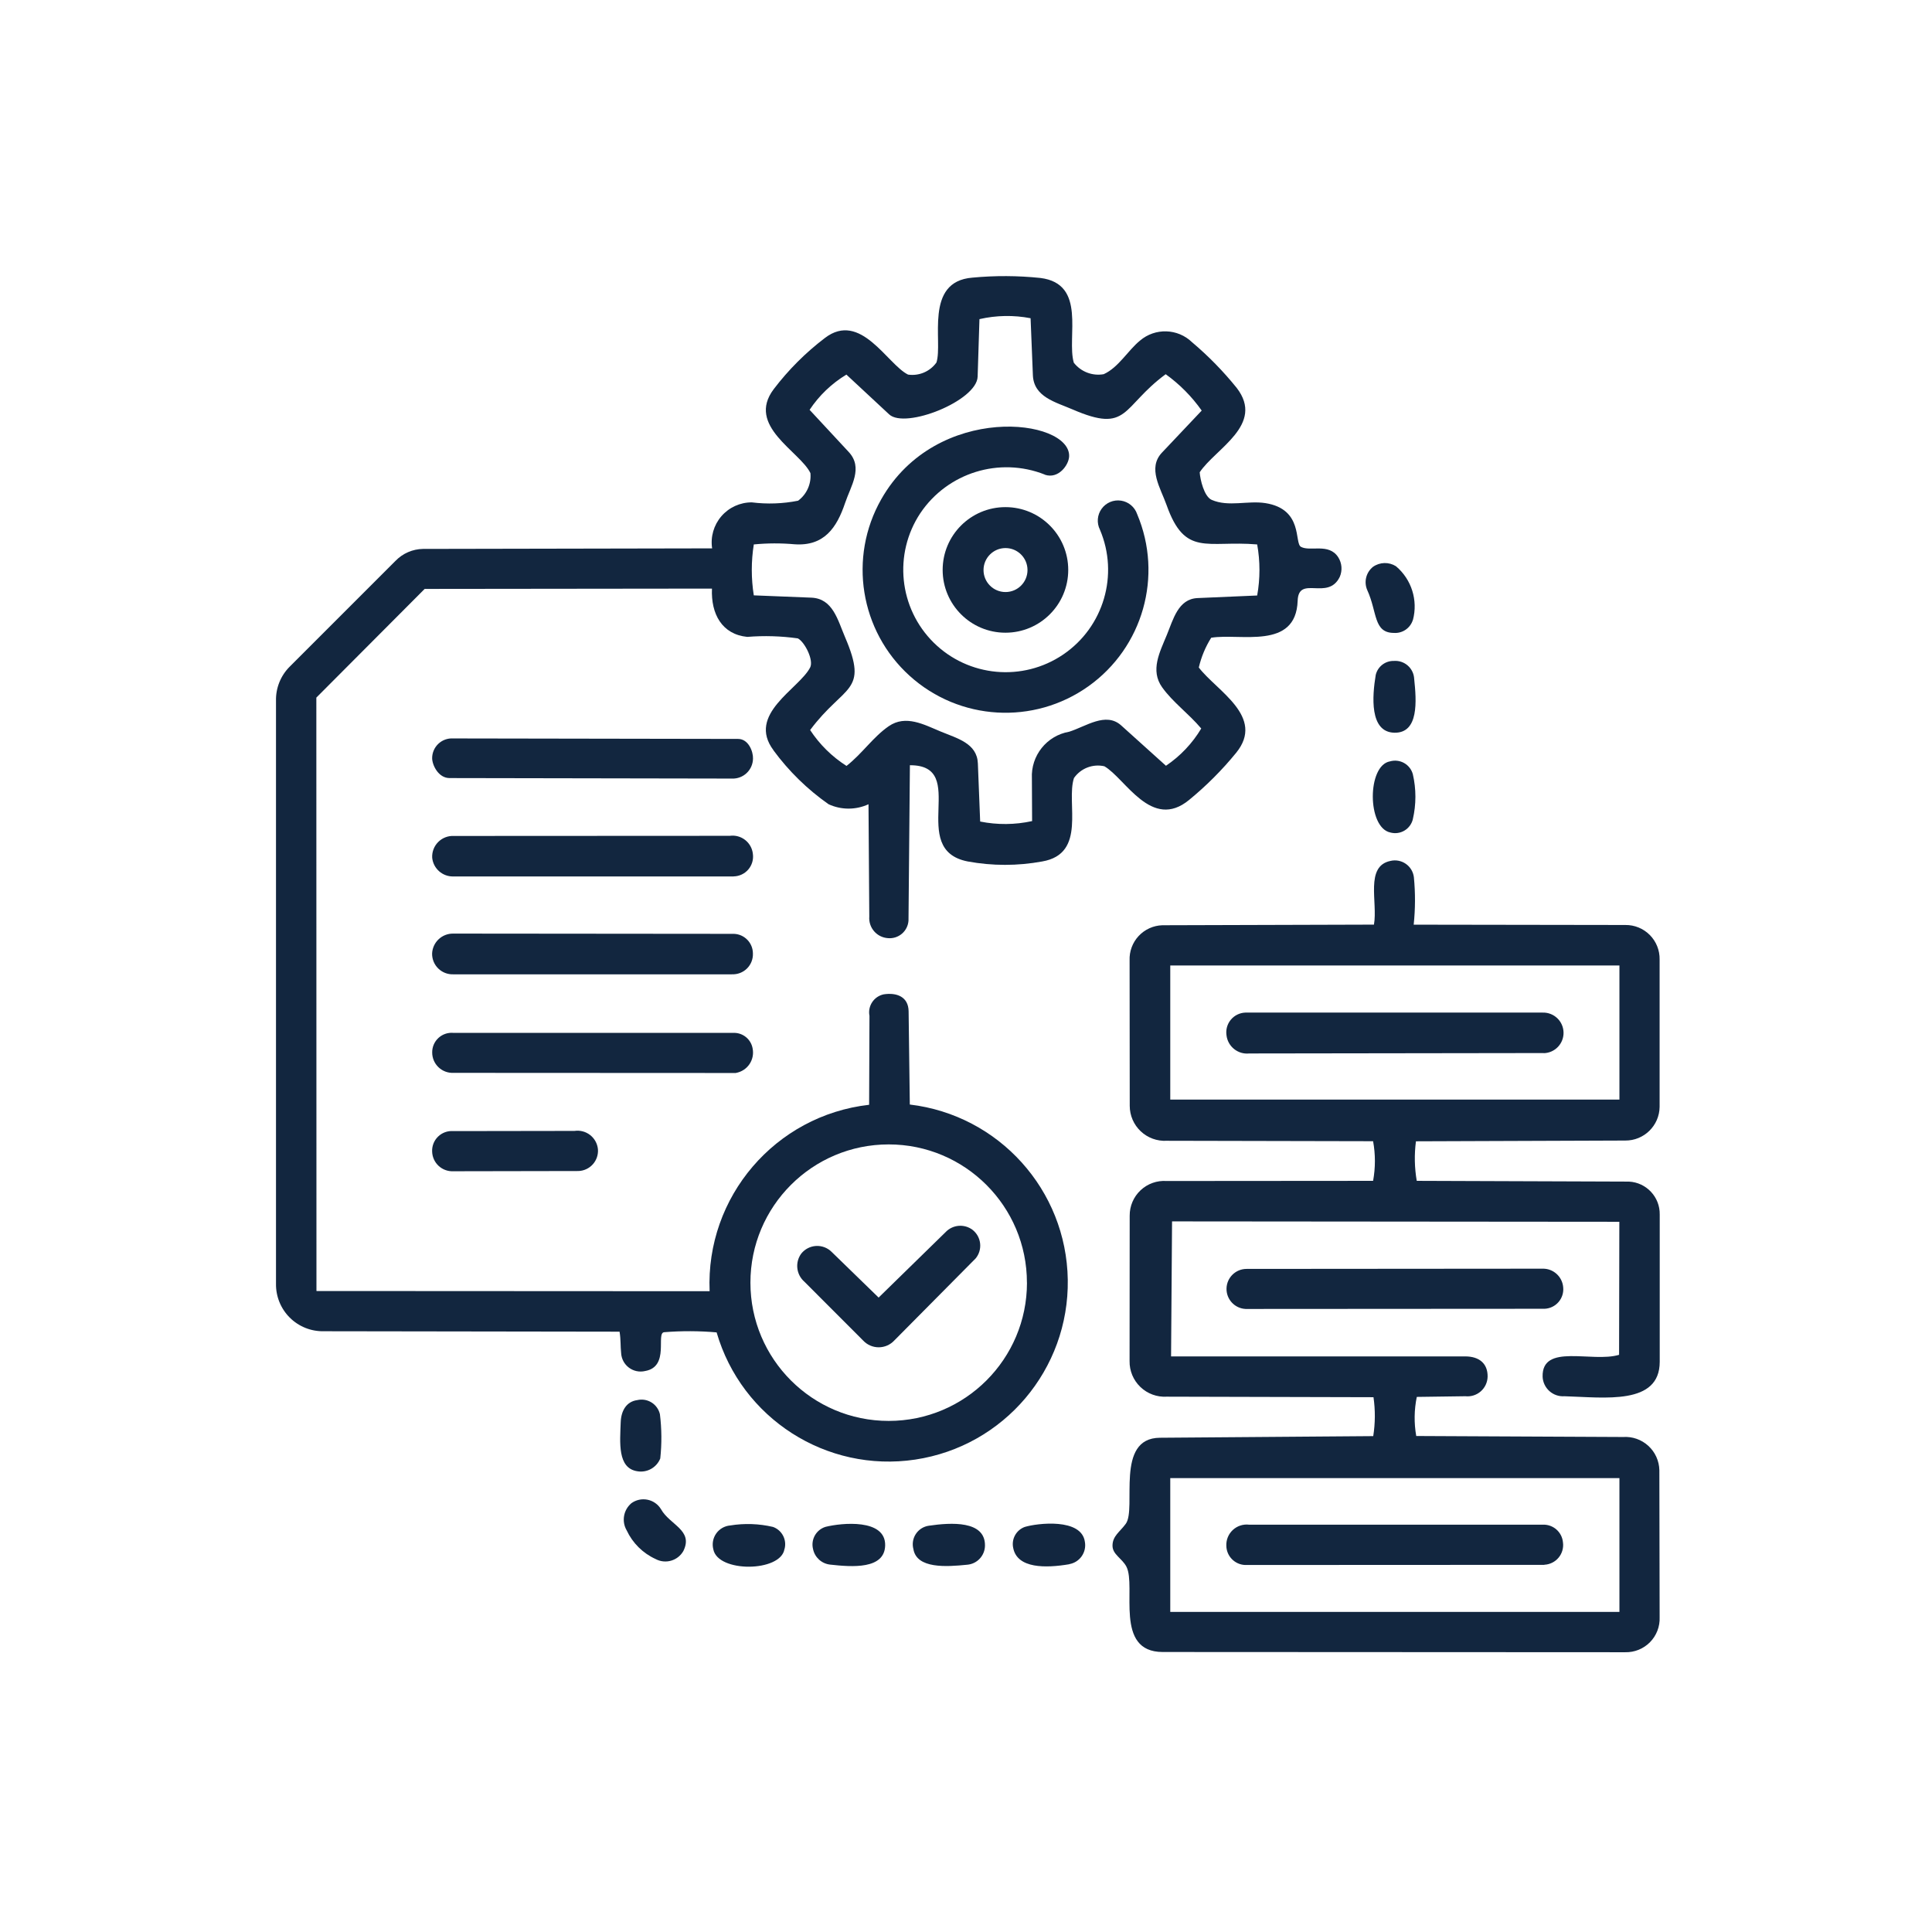
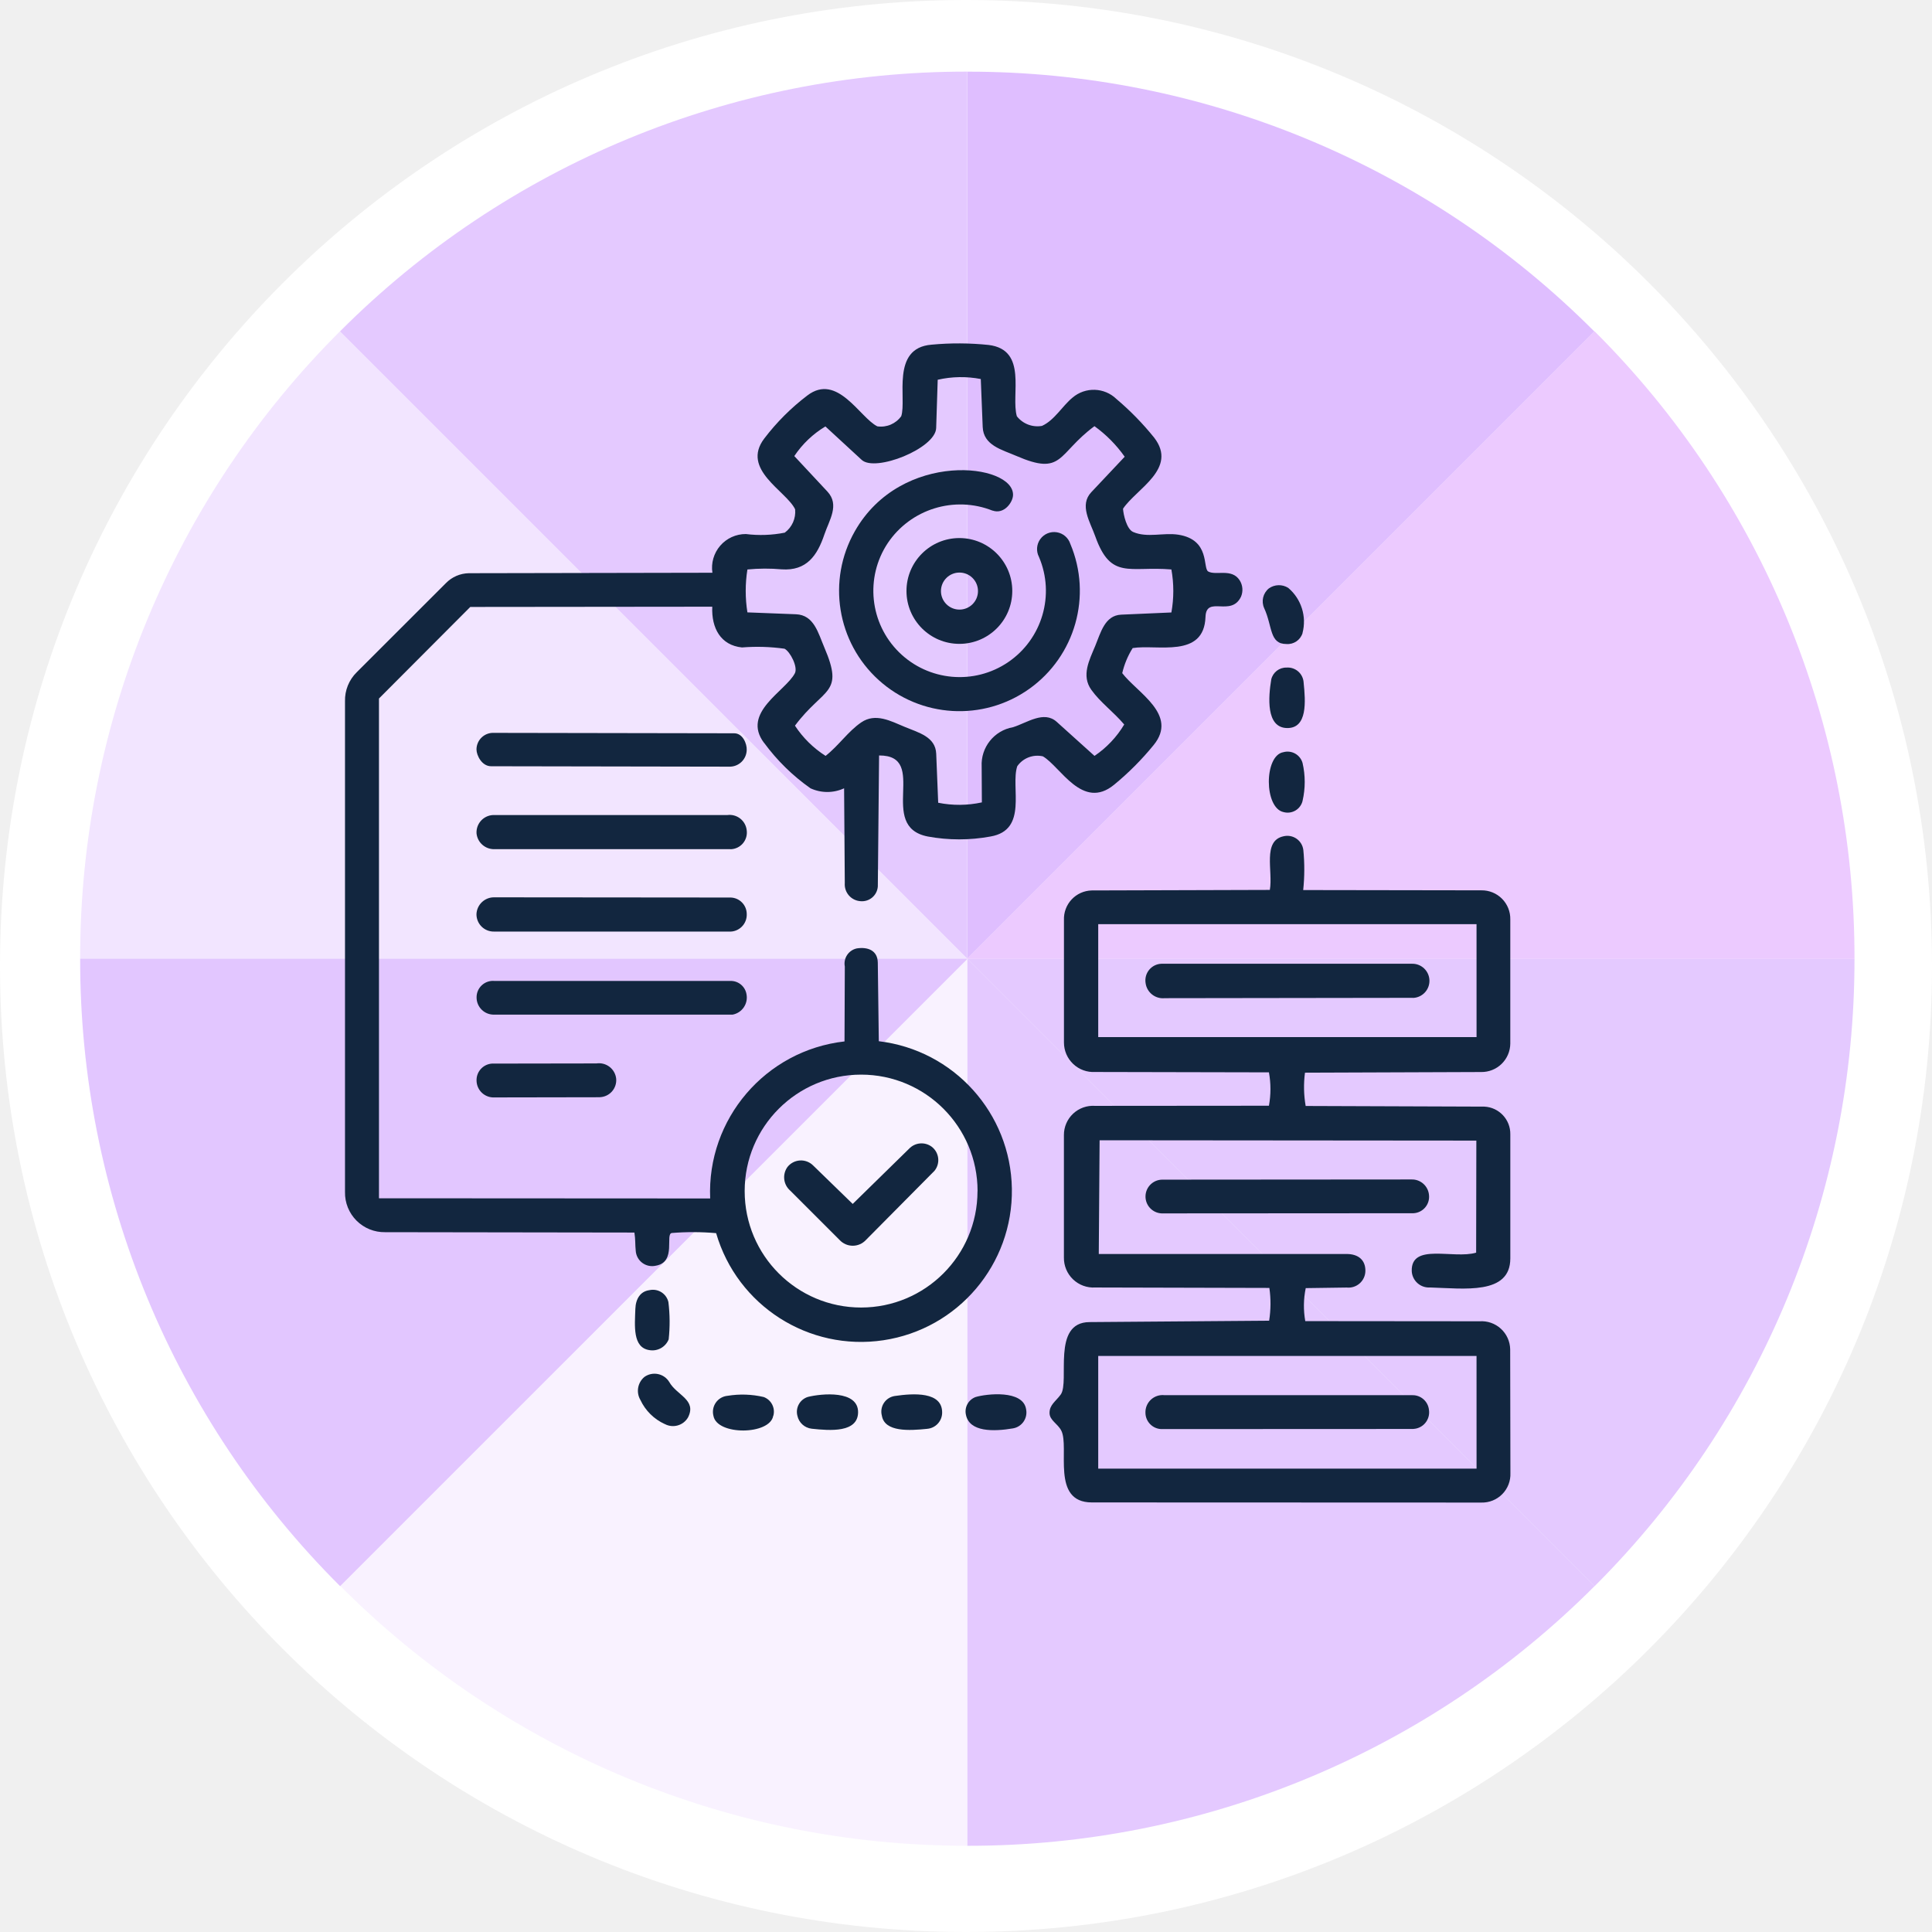
<svg xmlns="http://www.w3.org/2000/svg" width="84" height="84" viewBox="0 0 84 84">
  <defs>
    <clipPath id="clip-path">
-       <rect id="Rectángulo_465002" data-name="Rectángulo 465002" width="60.159" height="59.836" fill="#12263f" />
+       <rect id="Rectángulo_456705" data-name="Rectángulo 456705" width="27.256" height="38.551" fill="#d5aaff" />
+     </clipPath>
+     <clipPath id="clip-path-2">
+       <rect id="Rectángulo_456707" data-name="Rectángulo 456707" width="38.569" height="27.274" fill="#d5aaff" />
+     </clipPath>
+     <clipPath id="clip-path-3">
+       <rect id="Rectángulo_456708" data-name="Rectángulo 456708" width="27.274" height="38.569" fill="#d5aaff" />
+     </clipPath>
+     <clipPath id="clip-path-7">
+       <rect id="Rectángulo_465002" data-name="Rectángulo 465002" width="50.67" height="50.398" fill="#12263f" />
    </clipPath>
  </defs>
-   <g id="Grupo_1212673" data-name="Grupo 1212673" transform="translate(-706 -4160)">
-     <g id="Grupo_1212671" data-name="Grupo 1212671" transform="translate(0.371 2472)">
-       <g id="Grupo_1185067" data-name="Grupo 1185067" transform="translate(18054.111 2549.378)">
-         <path id="Trazado_997620" data-name="Trazado 997620" d="M133.124,646.71a15.477,15.477,0,1,0-14.332-.01" transform="translate(-17432.65 -1458.182)" fill="#fff" stroke="#000" stroke-miterlimit="10" stroke-width="2" />
-         <rect id="Rectángulo_454823" data-name="Rectángulo 454823" width="14.333" height="4.288" transform="translate(-17313.857 -811.485)" fill="#fff" stroke="#000" stroke-miterlimit="10" stroke-width="2" />
-         <rect id="Rectángulo_454824" data-name="Rectángulo 454824" width="14.333" height="4.288" transform="translate(-17313.857 -807.197)" fill="#fff" stroke="#000" stroke-miterlimit="10" stroke-width="2" />
-         <path id="Trazado_997621" data-name="Trazado 997621" d="M135.492,688.628h-6.283a4.025,4.025,0,0,1-4.025-4.025v-.263h14.333v.263A4.025,4.025,0,0,1,135.492,688.628Z" transform="translate(-17439.041 -1487.249)" fill="#fff" stroke="#000" stroke-miterlimit="10" stroke-width="2" />
-         <line id="Línea_3231" data-name="Línea 3231" y1="7.578" transform="translate(-17306.686 -853.378)" fill="none" stroke="#000" stroke-miterlimit="10" stroke-width="2" />
-         <line id="Línea_3232" data-name="Línea 3232" x1="4.454" y1="6.13" transform="translate(-17323.246 -847.991)" fill="none" stroke="#000" stroke-miterlimit="10" stroke-width="2" />
-         <line id="Línea_3233" data-name="Línea 3233" x1="7.2" y1="2.336" transform="translate(-17333.482 -833.901)" fill="none" stroke="#000" stroke-miterlimit="10" stroke-width="2" />
-         <line id="Línea_3234" data-name="Línea 3234" x1="7.2" y2="2.341" transform="translate(-17333.482 -818.828)" fill="none" stroke="#000" stroke-miterlimit="10" stroke-width="2" />
-         <line id="Línea_3235" data-name="Línea 3235" x1="7.2" y1="2.341" transform="translate(-17287.084 -818.828)" fill="none" stroke="#000" stroke-miterlimit="10" stroke-width="2" />
-         <line id="Línea_3236" data-name="Línea 3236" x1="7.2" y2="2.336" transform="translate(-17287.084 -833.901)" fill="none" stroke="#000" stroke-miterlimit="10" stroke-width="2" />
-         <line id="Línea_3237" data-name="Línea 3237" x1="4.454" y2="6.125" transform="translate(-17294.572 -847.991)" fill="none" stroke="#000" stroke-miterlimit="10" stroke-width="2" />
-         <path id="Trazado_997622" data-name="Trazado 997622" d="M119,638.208a10.647,10.647,0,0,1,4.484-8.693" transform="translate(-17436.35 -1463.403)" fill="#fff" stroke="#000" stroke-miterlimit="10" stroke-width="2" />
-         <line id="Línea_3238" data-name="Línea 3238" y2="8.634" transform="translate(-17306.686 -820.12)" fill="none" stroke="#000" stroke-miterlimit="10" stroke-width="2" />
-         <path id="Trazado_997623" data-name="Trazado 997623" d="M133.157,647.74l2.669,3.47,3-3.47" transform="translate(-17442.51 -1471.329)" fill="#fff" stroke="#000" stroke-miterlimit="10" stroke-width="2" />
-         <path id="Trazado_997624" data-name="Trazado 997624" d="M132.431,691.931a3.07,3.07,0,1,0,6.14,0" transform="translate(-17442.193 -1490.551)" fill="#fff" stroke="#000" stroke-miterlimit="10" stroke-width="2" />
+   <g id="Grupo_1213065" data-name="Grupo 1213065" transform="translate(-705.629 -1683)">
+     <g id="Grupo_1185066" data-name="Grupo 1185066" transform="translate(0 1272.629)">
+       <g id="Grupo_1179108" data-name="Grupo 1179108" transform="translate(705.629 410)">
+         <path id="Sustracción_110" data-name="Sustracción 110" d="M42,0A42,42,0,1,1,0,42,42,42,0,0,1,42,0Z" transform="translate(0 0.371)" fill="#fff" />
      </g>
-       <rect id="Rectángulo_459857" data-name="Rectángulo 459857" width="84" height="84" transform="translate(705.629 1688)" fill="#fff" />
+       <g id="Grupo_1185063" data-name="Grupo 1185063" transform="translate(709.114 413.484)">
+         <g id="Grupo_1180751" data-name="Grupo 1180751" transform="translate(0 0)">
+           <g id="Grupo_1180726" data-name="Grupo 1180726" transform="translate(11.312 38.586)" opacity="0.15">
+             <g id="Grupo_1180725" data-name="Grupo 1180725">
+               <g id="Grupo_1180724" data-name="Grupo 1180724" clip-path="url(#clip-path)">
+                 <path id="Trazado_1024629" data-name="Trazado 1024629" d="M4.237,80.176,31.493,52.92V91.47A38.417,38.417,0,0,1,4.237,80.176" transform="translate(-4.237 -52.919)" fill="#d5aaff" />
+               </g>
+             </g>
+           </g>
+           <g id="Grupo_1180732" data-name="Grupo 1180732" transform="translate(0 11.294)" opacity="0.31">
+             <g id="Grupo_1180731" data-name="Grupo 1180731">
+               <g id="Grupo_1180730" data-name="Grupo 1180730" clip-path="url(#clip-path-2)">
+                 <path id="Trazado_1024631" data-name="Trazado 1024631" d="M0,69.972A38.465,38.465,0,0,1,11.294,42.7L38.569,69.972Z" transform="translate(0 -42.698)" fill="#d5aaff" />
+               </g>
+             </g>
+           </g>
+           <g id="Grupo_1180735" data-name="Grupo 1180735" transform="translate(11.296)" opacity="0.64">
+             <g id="Grupo_1180734" data-name="Grupo 1180734">
+               <g id="Grupo_1180733" data-name="Grupo 1180733" clip-path="url(#clip-path-3)">
+                 <path id="Trazado_1024632" data-name="Trazado 1024632" d="M4.231,49.762A38.456,38.456,0,0,1,31.505,38.468V77.036Z" transform="translate(-4.23 -38.467)" fill="#d5aaff" />
+               </g>
+             </g>
+           </g>
+           <path id="Trazado_1024633" data-name="Trazado 1024633" d="M0,52.913H38.569v.019L11.313,80.187h-.019A38.432,38.432,0,0,1,0,52.913" transform="translate(0 -14.345)" fill="#dcb9ff" opacity="0.82" />
+         </g>
+         <g id="Grupo_1180752" data-name="Grupo 1180752" transform="translate(77.145 77.14) rotate(180)">
+           <g id="Grupo_1180726-2" data-name="Grupo 1180726" transform="translate(11.312 38.586)" opacity="0.76">
+             <g id="Grupo_1180725-2" data-name="Grupo 1180725">
+               <g id="Grupo_1180724-2" data-name="Grupo 1180724" clip-path="url(#clip-path)">
+                 <path id="Trazado_1024629-2" data-name="Trazado 1024629" d="M0,27.256,27.256,0V38.55A38.417,38.417,0,0,1,0,27.256" transform="translate(0 0.001)" fill="#d5aaff" />
+               </g>
+             </g>
+           </g>
+           <g id="Grupo_1180732-2" data-name="Grupo 1180732" transform="translate(0 11.294)" opacity="0.64">
+             <g id="Grupo_1180731-2" data-name="Grupo 1180731">
+               <g id="Grupo_1180730-2" data-name="Grupo 1180730" clip-path="url(#clip-path-2)">
+                 <path id="Trazado_1024631-2" data-name="Trazado 1024631" d="M0,27.274A38.465,38.465,0,0,1,11.294,0L38.569,27.274Z" transform="translate(0 0)" fill="#d5aaff" />
+               </g>
+             </g>
+           </g>
+           <g id="Grupo_1180735-2" data-name="Grupo 1180735" transform="translate(11.296 0)" opacity="0.64">
+             <g id="Grupo_1180734-2" data-name="Grupo 1180734">
+               <g id="Grupo_1180733-2" data-name="Grupo 1180733" clip-path="url(#clip-path-3)">
+                 <path id="Trazado_1024632-2" data-name="Trazado 1024632" d="M0,11.294A38.456,38.456,0,0,1,27.274,0V38.568Z" transform="translate(0.001 0.001)" fill="#d5aaff" />
+               </g>
+             </g>
+           </g>
+           <path id="Trazado_1024633-2" data-name="Trazado 1024633" d="M0,0H38.569V.019L11.313,27.274h-.019A38.432,38.432,0,0,1,0,0" transform="translate(0 38.568)" fill="#dda2ff" opacity="0.57" />
+         </g>
+       </g>
    </g>
-     <g id="Grupo_1212672" data-name="Grupo 1212672" transform="translate(718 4172)">
-       <g id="Grupo_1212093" data-name="Grupo 1212093" clip-path="url(#clip-path)">
-         <path id="Trazado_1284183" data-name="Trazado 1284183" d="M81.84,285.528a2.559,2.559,0,0,1-1.256-1.244.932.932,0,0,1,.206-1.185.893.893,0,0,1,1.285.262c.384.687,1.422.913.971,1.821a.9.9,0,0,1-1.206.346" transform="translate(-65.336 -229.744)" fill="#12263f" />
-         <path id="Trazado_1284184" data-name="Trazado 1284184" d="M104.149,289.727c-.161,1-2.9,1.031-3.092.006a.831.831,0,0,1,.73-1.036,4.8,4.8,0,0,1,1.865.063.8.8,0,0,1,.5.967" transform="translate(-82.043 -234.372)" fill="#12263f" />
-         <path id="Trazado_1284185" data-name="Trazado 1284185" d="M127.264,289.5c-.028,1.039-1.435.936-2.395.828a.852.852,0,0,1-.739-.67.806.806,0,0,1,.541-.971c.695-.174,2.624-.369,2.593.813" transform="translate(-100.779 -234.302)" fill="#12263f" />
-         <path id="Trazado_1284186" data-name="Trazado 1284186" d="M149.671,290.345c-.9.092-2.19.179-2.334-.679a.814.814,0,0,1,.669-1.017c.962-.141,2.456-.235,2.443.864a.842.842,0,0,1-.778.832" transform="translate(-119.624 -234.313)" fill="#12263f" />
-         <path id="Trazado_1284187" data-name="Trazado 1284187" d="M172.866,290.3c-1.024.174-2.258.191-2.437-.7a.793.793,0,0,1,.5-.921c.541-.164,2.474-.4,2.615.65a.834.834,0,0,1-.675.966" transform="translate(-138.375 -234.29)" fill="#12263f" />
-         <path id="Trazado_1284188" data-name="Trazado 1284188" d="M81.339,262.455a.907.907,0,0,1-1,.555c-.868-.134-.75-1.256-.72-2.125.018-.527.264-.908.721-.968a.819.819,0,0,1,.984.613,8.384,8.384,0,0,1,.015,1.925" transform="translate(-64.632 -211.043)" fill="#12263f" />
-         <path id="Trazado_1284189" data-name="Trazado 1284189" d="M215.647,160.252a1.478,1.478,0,0,1,1.577,1.444l.012,6.391a1.463,1.463,0,0,1-1.5,1.523L195.63,169.6c-2.129,0-1.137-2.85-1.576-3.707-.187-.364-.606-.529-.606-.916,0-.423.322-.6.579-.954.48-.669-.488-3.723,1.48-3.738l9.277-.071a5.634,5.634,0,0,0,.011-1.692l-8.987-.023a1.526,1.526,0,0,1-1.618-1.55l.005-6.32a1.5,1.5,0,0,1,1.606-1.507l8.977-.007a4.782,4.782,0,0,0,0-1.723l-8.974-.019a1.522,1.522,0,0,1-1.607-1.515l-.006-6.327a1.471,1.471,0,0,1,1.424-1.529l9.2-.027c.173-.969-.4-2.541.718-2.77a.832.832,0,0,1,1.018.708,10.224,10.224,0,0,1-.008,2.064l9.2.014a1.471,1.471,0,0,1,1.492,1.5l0,6.406a1.483,1.483,0,0,1-1.5,1.466l-9.094.033a5.693,5.693,0,0,0,.035,1.719l9.225.033a1.409,1.409,0,0,1,1.339,1.432l0,6.4c0,1.9-2.394,1.551-4.138,1.5a.889.889,0,0,1-.954-.848c-.038-1.472,2.156-.6,3.325-.953l.011-5.784-19.447-.017-.043,5.87,12.79,0c.609,0,.982.311.973.883a.874.874,0,0,1-.965.849l-2.114.029a4.5,4.5,0,0,0-.024,1.7Zm-.159-20.5H195.959v5.83h19.529Zm0,22.288H195.959v5.818h19.529Z" transform="translate(-157.078 -109.774)" fill="#12263f" />
-         <path id="Trazado_1284190" data-name="Trazado 1284190" d="M233.6,231.3l-13,.008a.871.871,0,0,1,.045-1.741l12.858-.01a.881.881,0,0,1,.906.809.849.849,0,0,1-.805.934" transform="translate(-178.444 -186.397)" fill="#12263f" />
-         <path id="Trazado_1284191" data-name="Trazado 1284191" d="M254.04,68.849a.806.806,0,0,1-.829.564c-.888-.005-.715-.9-1.15-1.852a.858.858,0,0,1,.244-1.02.9.9,0,0,1,1-.027,2.288,2.288,0,0,1,.738,2.335" transform="translate(-204.611 -53.895)" fill="#12263f" />
-         <path id="Trazado_1284192" data-name="Trazado 1284192" d="M255.4,114.681a.792.792,0,0,1-.978.581c-1.017-.209-1.014-2.923-.016-3.093a.8.8,0,0,1,.993.559,4.343,4.343,0,0,1,0,1.954" transform="translate(-205.971 -91.066)" fill="#12263f" />
-         <path id="Trazado_1284193" data-name="Trazado 1284193" d="M255.563,89.791c.1.95.21,2.362-.86,2.341-1.092-.022-.963-1.6-.812-2.511a.791.791,0,0,1,.79-.61.821.821,0,0,1,.882.781" transform="translate(-206.077 -72.275)" fill="#12263f" />
-         <path id="Trazado_1284194" data-name="Trazado 1284194" d="M233.6,290.517l-13.014.006a.85.85,0,0,1-.812-.834.885.885,0,0,1,.987-.919l12.778,0a.846.846,0,0,1,.87.763.857.857,0,0,1-.808.979" transform="translate(-178.455 -234.48)" fill="#12263f" />
-         <path id="Trazado_1284195" data-name="Trazado 1284195" d="M233.588,172.08l-12.807.018a.9.9,0,0,1-.989-.79.859.859,0,0,1,.818-.987l12.93,0a.882.882,0,0,1,.048,1.764" transform="translate(-178.466 -138.295)" fill="#12263f" />
-         <path id="Trazado_1284196" data-name="Trazado 1284196" d="M21.632,20.623c-1.18-1.571,1.107-2.663,1.591-3.6.165-.318-.234-1.111-.534-1.266a9.981,9.981,0,0,0-2.2-.065c-1.095-.11-1.583-.992-1.534-2.1l-12.491.014L1.754,18.332l.005,25.8,17.094.009a7.826,7.826,0,0,1,6.935-8.106l.015-3.866a.8.8,0,0,1,.619-.936c.56-.086,1.075.1,1.083.739l.052,4.052a7.789,7.789,0,1,1-8.4,9.907,13.614,13.614,0,0,0-2.279-.008c-.375.031.255,1.5-.832,1.688a.848.848,0,0,1-1.04-.778c-.034-.31-.01-.569-.068-.933L2.071,45.881A2.034,2.034,0,0,1,0,43.814L0,18.471a2.027,2.027,0,0,1,.6-1.489l4.6-4.6a1.7,1.7,0,0,1,1.19-.515l12.572-.024a1.739,1.739,0,0,1,1.725-2A6.3,6.3,0,0,0,22.7,9.771a1.339,1.339,0,0,0,.536-1.2c-.451-.945-2.81-2.051-1.593-3.654a11.662,11.662,0,0,1,2.222-2.221c1.555-1.189,2.715,1.151,3.616,1.592a1.29,1.29,0,0,0,1.234-.526c.292-.9-.554-3.525,1.566-3.69a14.919,14.919,0,0,1,2.95.014c2.038.251,1.135,2.576,1.456,3.684a1.348,1.348,0,0,0,1.3.5c.646-.292,1.048-1.028,1.578-1.46a1.684,1.684,0,0,1,2.264.071A14.535,14.535,0,0,1,41.77,4.866c1.235,1.6-.929,2.641-1.609,3.669.02.312.19,1.055.522,1.2.731.318,1.563.02,2.336.141,1.657.261,1.247,1.736,1.544,1.9.4.221,1.208-.178,1.618.449a.913.913,0,0,1,.07.857c-.514,1.06-1.792-.094-1.831,1.038-.075,2.162-2.506,1.4-3.759,1.609a4.219,4.219,0,0,0-.539,1.294c.77,1.014,2.907,2.137,1.621,3.712A14.5,14.5,0,0,1,39.7,22.781c-1.638,1.347-2.767-.935-3.684-1.464a1.269,1.269,0,0,0-1.322.512c-.354,1.078.575,3.29-1.381,3.627a8.938,8.938,0,0,1-3.236,0c-2.657-.516.1-4.194-2.516-4.184L27.5,28.029a.82.82,0,0,1-.893.761.871.871,0,0,1-.812-.938l-.034-4.884a2.073,2.073,0,0,1-1.735,0,10.323,10.323,0,0,1-2.4-2.348M32.874,23.7l-.009-1.853a1.958,1.958,0,0,1,1.622-2.032c.725-.227,1.592-.875,2.26-.274l1.947,1.754a5.128,5.128,0,0,0,1.534-1.62c-.569-.67-1.229-1.133-1.7-1.791-.528-.74-.1-1.535.2-2.268.282-.681.493-1.575,1.342-1.612l2.59-.112a6.277,6.277,0,0,0,0-2.22c-2.181-.184-3.136.559-3.939-1.712-.261-.738-.84-1.606-.2-2.281l1.727-1.827a6.7,6.7,0,0,0-1.566-1.581c-1.937,1.431-1.6,2.589-4.042,1.534-.749-.324-1.695-.541-1.732-1.494l-.1-2.474a5.387,5.387,0,0,0-2.223.039l-.079,2.5c-.033,1.056-3.146,2.29-3.845,1.643L24.8,4.288a5.054,5.054,0,0,0-1.6,1.532L24.9,7.651c.642.689.093,1.475-.155,2.214-.364,1.083-.913,1.891-2.2,1.8a9.5,9.5,0,0,0-1.771.007,7.05,7.05,0,0,0,0,2.214l2.5.1c.938.037,1.148.972,1.466,1.714,1.044,2.436-.028,2.043-1.517,4.042a5.3,5.3,0,0,0,1.582,1.56c.7-.551,1.154-1.258,1.839-1.729.737-.506,1.53-.068,2.249.231s1.587.511,1.623,1.387l.1,2.529a5.485,5.485,0,0,0,2.256-.019m-.223,20.07A6.011,6.011,0,1,0,26.64,49.78a6.011,6.011,0,0,0,6.011-6.011" transform="translate(0 -0.001)" fill="#12263f" />
-         <path id="Trazado_1284197" data-name="Trazado 1284197" d="M49.209,131.246l-12.181,0a.905.905,0,0,1-.926-.811.9.9,0,0,1,.952-.95l11.986-.006a.888.888,0,0,1,1.005.788.86.86,0,0,1-.836.976" transform="translate(-29.311 -105.139)" fill="#12263f" />
-         <path id="Trazado_1284198" data-name="Trazado 1284198" d="M49.328,176.778l-12.283-.006a.885.885,0,0,1-.924-.885.845.845,0,0,1,.917-.854l12.2,0a.821.821,0,0,1,.816.684.9.9,0,0,1-.726,1.058" transform="translate(-29.33 -142.126)" fill="#12263f" />
-         <path id="Trazado_1284199" data-name="Trazado 1284199" d="M49.137,108.686l-12.278-.022c-.484,0-.754-.563-.756-.865a.86.86,0,0,1,.912-.858l12.389.021c.458,0,.66.558.649.854a.88.88,0,0,1-.914.87" transform="translate(-29.314 -86.835)" fill="#12263f" />
-         <path id="Trazado_1284200" data-name="Trazado 1284200" d="M49.131,153.856H37.015a.89.89,0,0,1-.917-.9.906.906,0,0,1,.925-.871l12.2.011a.855.855,0,0,1,.823.849.872.872,0,0,1-.918.909" transform="translate(-29.311 -123.494)" fill="#12263f" />
-         <path id="Trazado_1284201" data-name="Trazado 1284201" d="M42.474,199.45l-5.449.01a.88.88,0,0,1-.918-.846.854.854,0,0,1,.917-.9l5.271-.008a.893.893,0,0,1,1.02.793.88.88,0,0,1-.842.951" transform="translate(-29.318 -160.536)" fill="#12263f" />
-         <path id="Trazado_1284202" data-name="Trazado 1284202" d="M143.572,36.922a4.517,4.517,0,0,0-5.415,1.677,4.453,4.453,0,1,0,7.809.718.879.879,0,1,1,1.618-.677,6.214,6.214,0,1,1-11.124-.649c2.4-4.226,8.224-3.509,8.167-1.864-.013.378-.467,1-1.055.8" transform="translate(-110.143 -28.287)" fill="#12263f" />
-         <path id="Trazado_1284203" data-name="Trazado 1284203" d="M159.631,56.179a2.73,2.73,0,1,1-2.73-2.73,2.73,2.73,0,0,1,2.73,2.73m-1.771.006a.956.956,0,1,0-.956.956.956.956,0,0,0,.956-.956" transform="translate(-125.186 -43.4)" fill="#12263f" />
-         <path id="Trazado_1284204" data-name="Trazado 1284204" d="M120.844,222.079a.909.909,0,0,1-.137-1.218.888.888,0,0,1,1.324-.076l2.042,1.985,2.91-2.844a.884.884,0,0,1,1.175-.1.874.874,0,0,1,.137,1.238l-3.544,3.575a.924.924,0,0,1-1.35,0Z" transform="translate(-97.872 -178.354)" fill="#12263f" />
+     <g id="Grupo_1213066" data-name="Grupo 1213066" transform="translate(720.629 1697.93)">
+       <g id="Grupo_1212093" data-name="Grupo 1212093" clip-path="url(#clip-path-7)">
+         <path id="Trazado_1284183" data-name="Trazado 1284183" d="M81.623,285.12a2.156,2.156,0,0,1-1.058-1.048.785.785,0,0,1,.174-1,.753.753,0,0,1,1.082.221c.324.578,1.2.769.818,1.534a.756.756,0,0,1-1.016.291" transform="translate(-67.722 -238.135)" fill="#12263f" />
+         <path id="Trazado_1284184" data-name="Trazado 1284184" d="M103.658,289.555c-.135.84-2.445.869-2.6.005a.7.7,0,0,1,.615-.872,4.04,4.04,0,0,1,1.571.053.678.678,0,0,1,.419.814" transform="translate(-85.039 -242.931)" fill="#12263f" />
+         <path id="Trazado_1284185" data-name="Trazado 1284185" d="M126.767,289.347c-.023.875-1.209.788-2.017.7a.718.718,0,0,1-.622-.564.679.679,0,0,1,.455-.818c.585-.147,2.21-.311,2.184.685" transform="translate(-104.459 -242.859)" fill="#12263f" />
+         <path id="Trazado_1284186" data-name="Trazado 1284186" d="M149.3,290.064c-.758.077-1.844.15-1.966-.572a.686.686,0,0,1,.563-.857c.811-.119,2.069-.2,2.058.728a.709.709,0,0,1-.655.7" transform="translate(-123.992 -242.87)" fill="#12263f" />
+         <path id="Trazado_1284187" data-name="Trazado 1284187" d="M172.48,290.018c-.862.147-1.9.161-2.053-.585a.668.668,0,0,1,.418-.776c.456-.138,2.083-.334,2.2.547a.7.7,0,0,1-.568.814" transform="translate(-143.429 -242.846)" fill="#12263f" />
+         <path id="Trazado_1284188" data-name="Trazado 1284188" d="M81.065,262.054a.764.764,0,0,1-.843.467c-.731-.113-.631-1.058-.606-1.79.015-.444.222-.765.608-.815a.69.69,0,0,1,.829.517,7.062,7.062,0,0,1,.012,1.621" transform="translate(-66.992 -218.751)" fill="#12263f" />
+         <path id="Trazado_1284189" data-name="Trazado 1284189" d="M212.145,156.3a1.245,1.245,0,0,1,1.329,1.216l.01,5.383a1.232,1.232,0,0,1-1.263,1.283l-16.936-.006c-1.794,0-.958-2.4-1.328-3.122-.157-.307-.511-.446-.511-.771,0-.356.271-.5.488-.8.4-.564-.411-3.135,1.247-3.148l7.813-.06a4.745,4.745,0,0,0,.01-1.425l-7.57-.019a1.285,1.285,0,0,1-1.363-1.305l0-5.323a1.266,1.266,0,0,1,1.353-1.269l7.561-.006a4.027,4.027,0,0,0,0-1.451l-7.558-.016a1.282,1.282,0,0,1-1.354-1.276l0-5.329a1.239,1.239,0,0,1,1.2-1.288l7.751-.023c.146-.816-.333-2.14.6-2.333a.7.7,0,0,1,.857.6,8.611,8.611,0,0,1-.006,1.739l7.747.012a1.239,1.239,0,0,1,1.257,1.265l0,5.4a1.249,1.249,0,0,1-1.267,1.235l-7.66.028a4.8,4.8,0,0,0,.03,1.448l7.77.028a1.187,1.187,0,0,1,1.128,1.206l0,5.393c0,1.6-2.017,1.306-3.486,1.264a.749.749,0,0,1-.8-.714c-.032-1.24,1.816-.507,2.8-.8l.009-4.872-16.38-.014-.036,4.944,10.773,0c.513,0,.827.262.819.744a.736.736,0,0,1-.813.715l-1.781.025a3.787,3.787,0,0,0-.02,1.435Zm-.134-17.266H195.563v4.91h16.449Zm0,18.773H195.563v4.9h16.449Z" transform="translate(-162.814 -113.783)" fill="#12263f" />
+         <path id="Trazado_1284190" data-name="Trazado 1284190" d="M231.413,231.023l-10.953.007a.734.734,0,0,1,.038-1.467l10.83-.008a.742.742,0,0,1,.763.681.715.715,0,0,1-.678.787" transform="translate(-184.96 -193.204)" fill="#12263f" />
+         <path id="Trazado_1284191" data-name="Trazado 1284191" d="M253.716,68.459a.679.679,0,0,1-.7.475c-.748,0-.6-.759-.969-1.56a.723.723,0,0,1,.205-.859.758.758,0,0,1,.84-.023,1.927,1.927,0,0,1,.621,1.967" transform="translate(-212.083 -55.863)" fill="#12263f" />
+         <path id="Trazado_1284192" data-name="Trazado 1284192" d="M255.127,114.282a.667.667,0,0,1-.824.489c-.857-.176-.854-2.462-.013-2.605a.677.677,0,0,1,.836.47,3.658,3.658,0,0,1,0,1.646" transform="translate(-213.493 -94.392)" fill="#12263f" />
+         <path id="Trazado_1284193" data-name="Trazado 1284193" d="M255.283,89.668c.082.8.177,1.989-.724,1.971-.919-.018-.811-1.351-.684-2.115a.666.666,0,0,1,.665-.514.692.692,0,0,1,.743.658" transform="translate(-213.603 -74.915)" fill="#12263f" />
+         <path id="Trazado_1284194" data-name="Trazado 1284194" d="M231.421,290.242l-10.962.005a.716.716,0,0,1-.684-.7.746.746,0,0,1,.832-.774l10.762,0a.713.713,0,0,1,.733.642.722.722,0,0,1-.681.825" transform="translate(-184.973 -243.043)" fill="#12263f" />
+         <path id="Trazado_1284195" data-name="Trazado 1284195" d="M231.411,171.8l-10.787.015a.761.761,0,0,1-.833-.666.724.724,0,0,1,.689-.831l10.89,0a.743.743,0,0,1,.041,1.486" transform="translate(-184.984 -143.346)" fill="#12263f" />
+         <path id="Trazado_1284196" data-name="Trazado 1284196" d="M18.22,17.371c-.994-1.323.933-2.243,1.34-3.029.139-.268-.2-.936-.45-1.066a8.406,8.406,0,0,0-1.85-.055c-.922-.093-1.333-.836-1.292-1.772L5.447,11.46l-3.97,3.981,0,21.729,14.4.008a6.591,6.591,0,0,1,5.841-6.828l.013-3.256a.675.675,0,0,1,.522-.788c.472-.073.905.082.912.622l.044,3.413a6.56,6.56,0,1,1-7.073,8.345,11.466,11.466,0,0,0-1.92-.007c-.316.026.215,1.267-.7,1.422a.714.714,0,0,1-.876-.655c-.028-.261-.008-.479-.057-.786L1.745,38.644A1.713,1.713,0,0,1,0,36.9L0,15.558A1.708,1.708,0,0,1,.509,14.3l3.876-3.873a1.43,1.43,0,0,1,1-.434l10.589-.02A1.465,1.465,0,0,1,17.429,8.29a5.307,5.307,0,0,0,1.691-.06,1.128,1.128,0,0,0,.451-1.015c-.38-.8-2.367-1.728-1.342-3.078A9.823,9.823,0,0,1,20.1,2.267c1.309-1,2.286.969,3.046,1.341a1.086,1.086,0,0,0,1.039-.443C24.431,2.407,23.719.2,25.5.057a12.566,12.566,0,0,1,2.484.012c1.717.211.956,2.17,1.227,3.1a1.136,1.136,0,0,0,1.093.419c.544-.246.883-.866,1.329-1.23a1.419,1.419,0,0,1,1.907.06A12.242,12.242,0,0,1,35.182,4.1c1.04,1.35-.782,2.224-1.355,3.09.017.262.16.889.439,1.01.616.268,1.317.017,1.967.119,1.4.22,1.05,1.462,1.3,1.6.338.186,1.018-.15,1.363.378a.769.769,0,0,1,.059.722c-.433.893-1.509-.079-1.542.874-.063,1.821-2.111,1.181-3.166,1.355a3.554,3.554,0,0,0-.454,1.09c.649.854,2.448,1.8,1.365,3.127a12.213,12.213,0,0,1-1.716,1.723c-1.38,1.135-2.331-.787-3.1-1.233a1.069,1.069,0,0,0-1.114.431c-.3.908.485,2.771-1.163,3.055a7.528,7.528,0,0,1-2.725,0c-2.238-.435.083-3.532-2.119-3.524l-.055,5.695a.691.691,0,0,1-.752.641.733.733,0,0,1-.684-.79L21.7,19.345a1.746,1.746,0,0,1-1.461,0,8.7,8.7,0,0,1-2.018-1.978m9.469,2.591L27.681,18.4a1.649,1.649,0,0,1,1.366-1.712c.61-.192,1.341-.737,1.9-.23l1.64,1.478a4.319,4.319,0,0,0,1.292-1.365c-.479-.564-1.035-.955-1.43-1.508-.445-.623-.085-1.293.17-1.91.238-.574.415-1.327,1.13-1.358l2.181-.095a5.287,5.287,0,0,0,0-1.87C34.1,9.676,33.3,10.3,32.62,8.389c-.22-.622-.707-1.353-.17-1.921L33.9,4.929A5.647,5.647,0,0,0,32.585,3.6c-1.631,1.206-1.35,2.181-3.4,1.292-.631-.273-1.427-.456-1.459-1.258l-.083-2.084a4.538,4.538,0,0,0-1.873.032l-.067,2.1c-.028.889-2.65,1.929-3.238,1.384L20.887,3.612A4.257,4.257,0,0,0,19.535,4.9l1.439,1.543c.541.58.079,1.242-.131,1.865-.307.912-.769,1.592-1.855,1.517a8,8,0,0,0-1.492.006,5.938,5.938,0,0,0,0,1.865l2.11.082c.79.031.967.819,1.235,1.444.88,2.052-.024,1.721-1.278,3.4a4.464,4.464,0,0,0,1.332,1.314c.587-.464.972-1.06,1.549-1.456.621-.426,1.288-.057,1.894.195s1.337.431,1.367,1.168l.086,2.13a4.62,4.62,0,0,0,1.9-.016m-.188,16.9a5.063,5.063,0,1,0-5.063,5.063A5.063,5.063,0,0,0,27.5,36.866" transform="translate(0 -0.001)" fill="#12263f" />
+         <path id="Trazado_1284197" data-name="Trazado 1284197" d="M47.141,130.968l-10.26,0a.763.763,0,0,1-.78-.683.754.754,0,0,1,.8-.8l10.1,0a.748.748,0,0,1,.847.664.725.725,0,0,1-.7.822" transform="translate(-30.382 -108.978)" fill="#12263f" />
+         <path id="Trazado_1284198" data-name="Trazado 1284198" d="M47.245,176.5,36.9,176.5a.745.745,0,0,1-.778-.745.712.712,0,0,1,.773-.72l10.275,0a.692.692,0,0,1,.687.576.757.757,0,0,1-.611.891" transform="translate(-30.401 -147.316)" fill="#12263f" />
+         <path id="Trazado_1284199" data-name="Trazado 1284199" d="M47.081,108.41l-10.342-.018c-.407,0-.635-.474-.637-.728a.724.724,0,0,1,.768-.723l10.435.018c.386,0,.556.47.546.719a.741.741,0,0,1-.77.732" transform="translate(-30.385 -90.007)" fill="#12263f" />
+         <path id="Trazado_1284200" data-name="Trazado 1284200" d="M47.075,153.577H36.87a.75.75,0,0,1-.772-.756.763.763,0,0,1,.779-.733l10.279.009a.72.72,0,0,1,.693.715.734.734,0,0,1-.774.766" transform="translate(-30.382 -128.004)" fill="#12263f" />
+         <path id="Trazado_1284201" data-name="Trazado 1284201" d="M41.47,199.175l-4.589.008a.741.741,0,0,1-.773-.713.72.72,0,0,1,.772-.758l4.44-.007a.752.752,0,0,1,.859.668.741.741,0,0,1-.709.8" transform="translate(-30.388 -166.399)" fill="#12263f" />
+         <path id="Trazado_1284202" data-name="Trazado 1284202" d="M142.322,36.593a3.8,3.8,0,0,0-4.561,1.413,3.751,3.751,0,1,0,6.577.6.741.741,0,1,1,1.362-.571,5.234,5.234,0,1,1-9.369-.546c2.02-3.559,6.927-2.955,6.879-1.57-.011.318-.393.846-.888.67" transform="translate(-114.165 -29.32)" fill="#12263f" />
+         <path id="Trazado_1284203" data-name="Trazado 1284203" d="M158.77,55.749a2.3,2.3,0,1,1-2.3-2.3,2.3,2.3,0,0,1,2.3,2.3m-1.491.005a.805.805,0,1,0-.805.805.805.805,0,0,0,.805-.805" transform="translate(-129.758 -44.985)" fill="#12263f" />
+         <path id="Trazado_1284204" data-name="Trazado 1284204" d="M120.8,221.7a.766.766,0,0,1-.115-1.026.748.748,0,0,1,1.115-.064l1.72,1.672,2.451-2.4a.745.745,0,0,1,.99-.083.736.736,0,0,1,.115,1.043l-2.985,3.011a.779.779,0,0,1-1.137,0Z" transform="translate(-101.446 -184.867)" fill="#12263f" />
      </g>
    </g>
  </g>
</svg>
